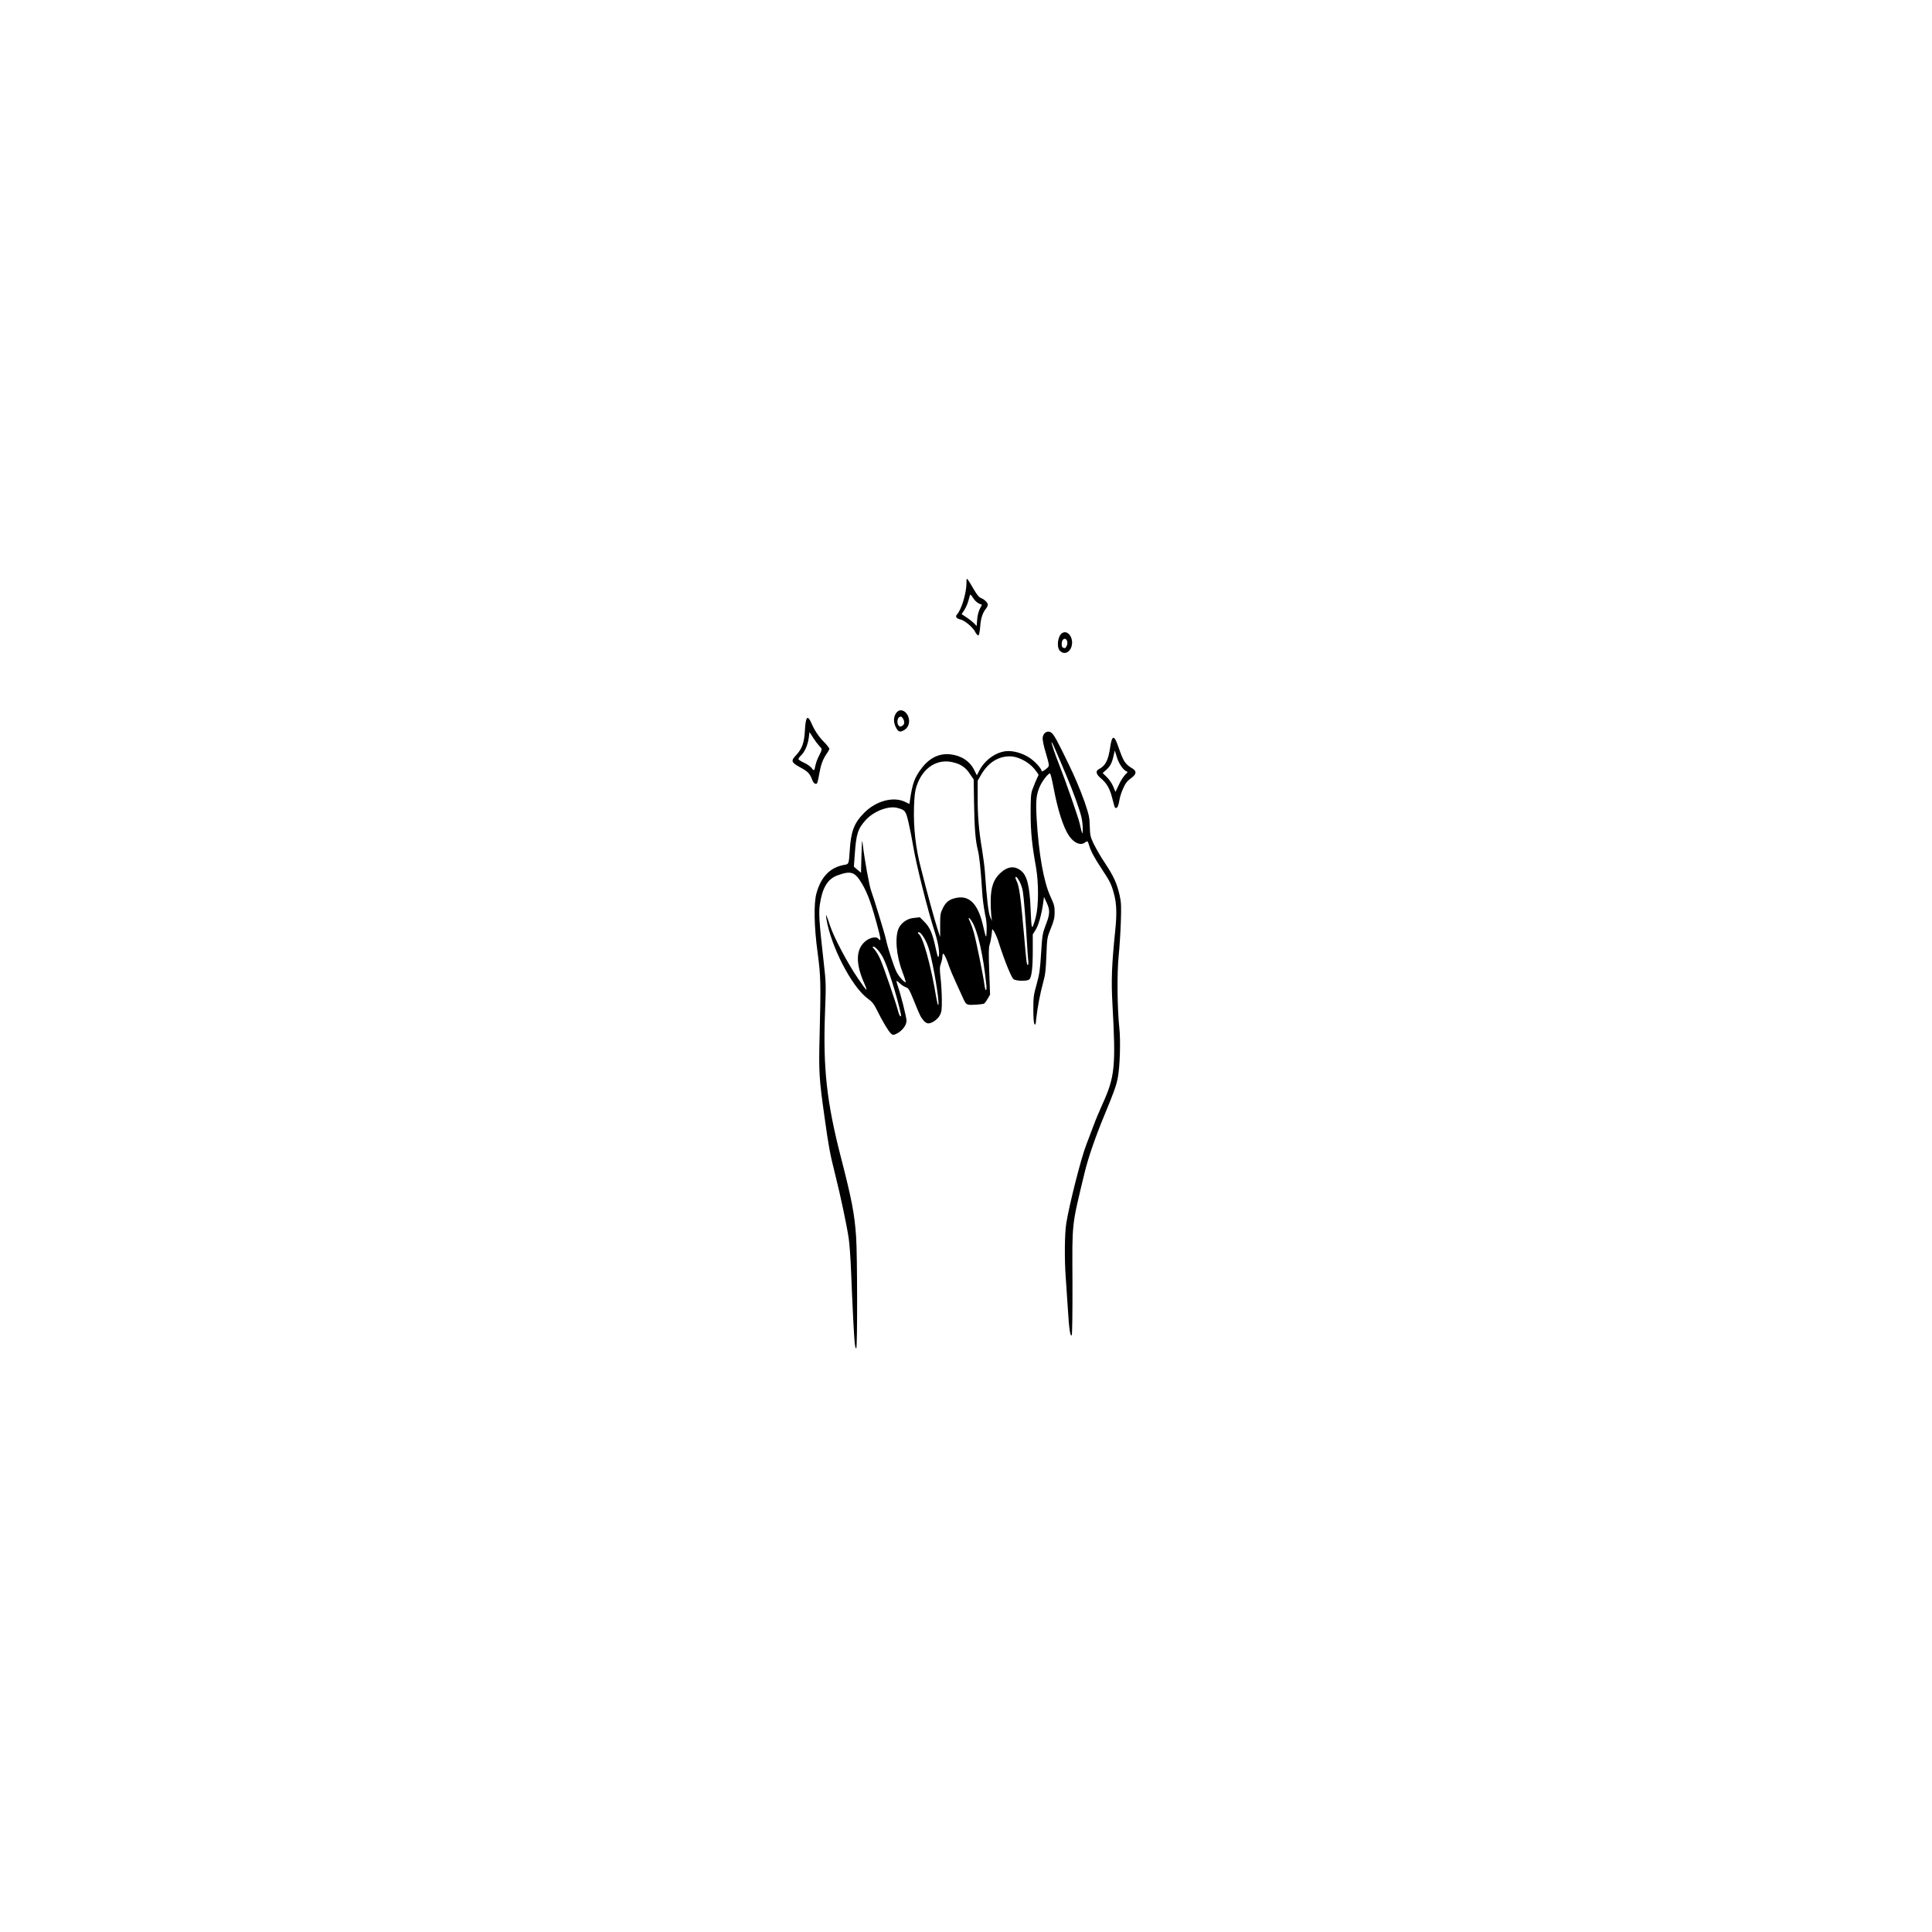
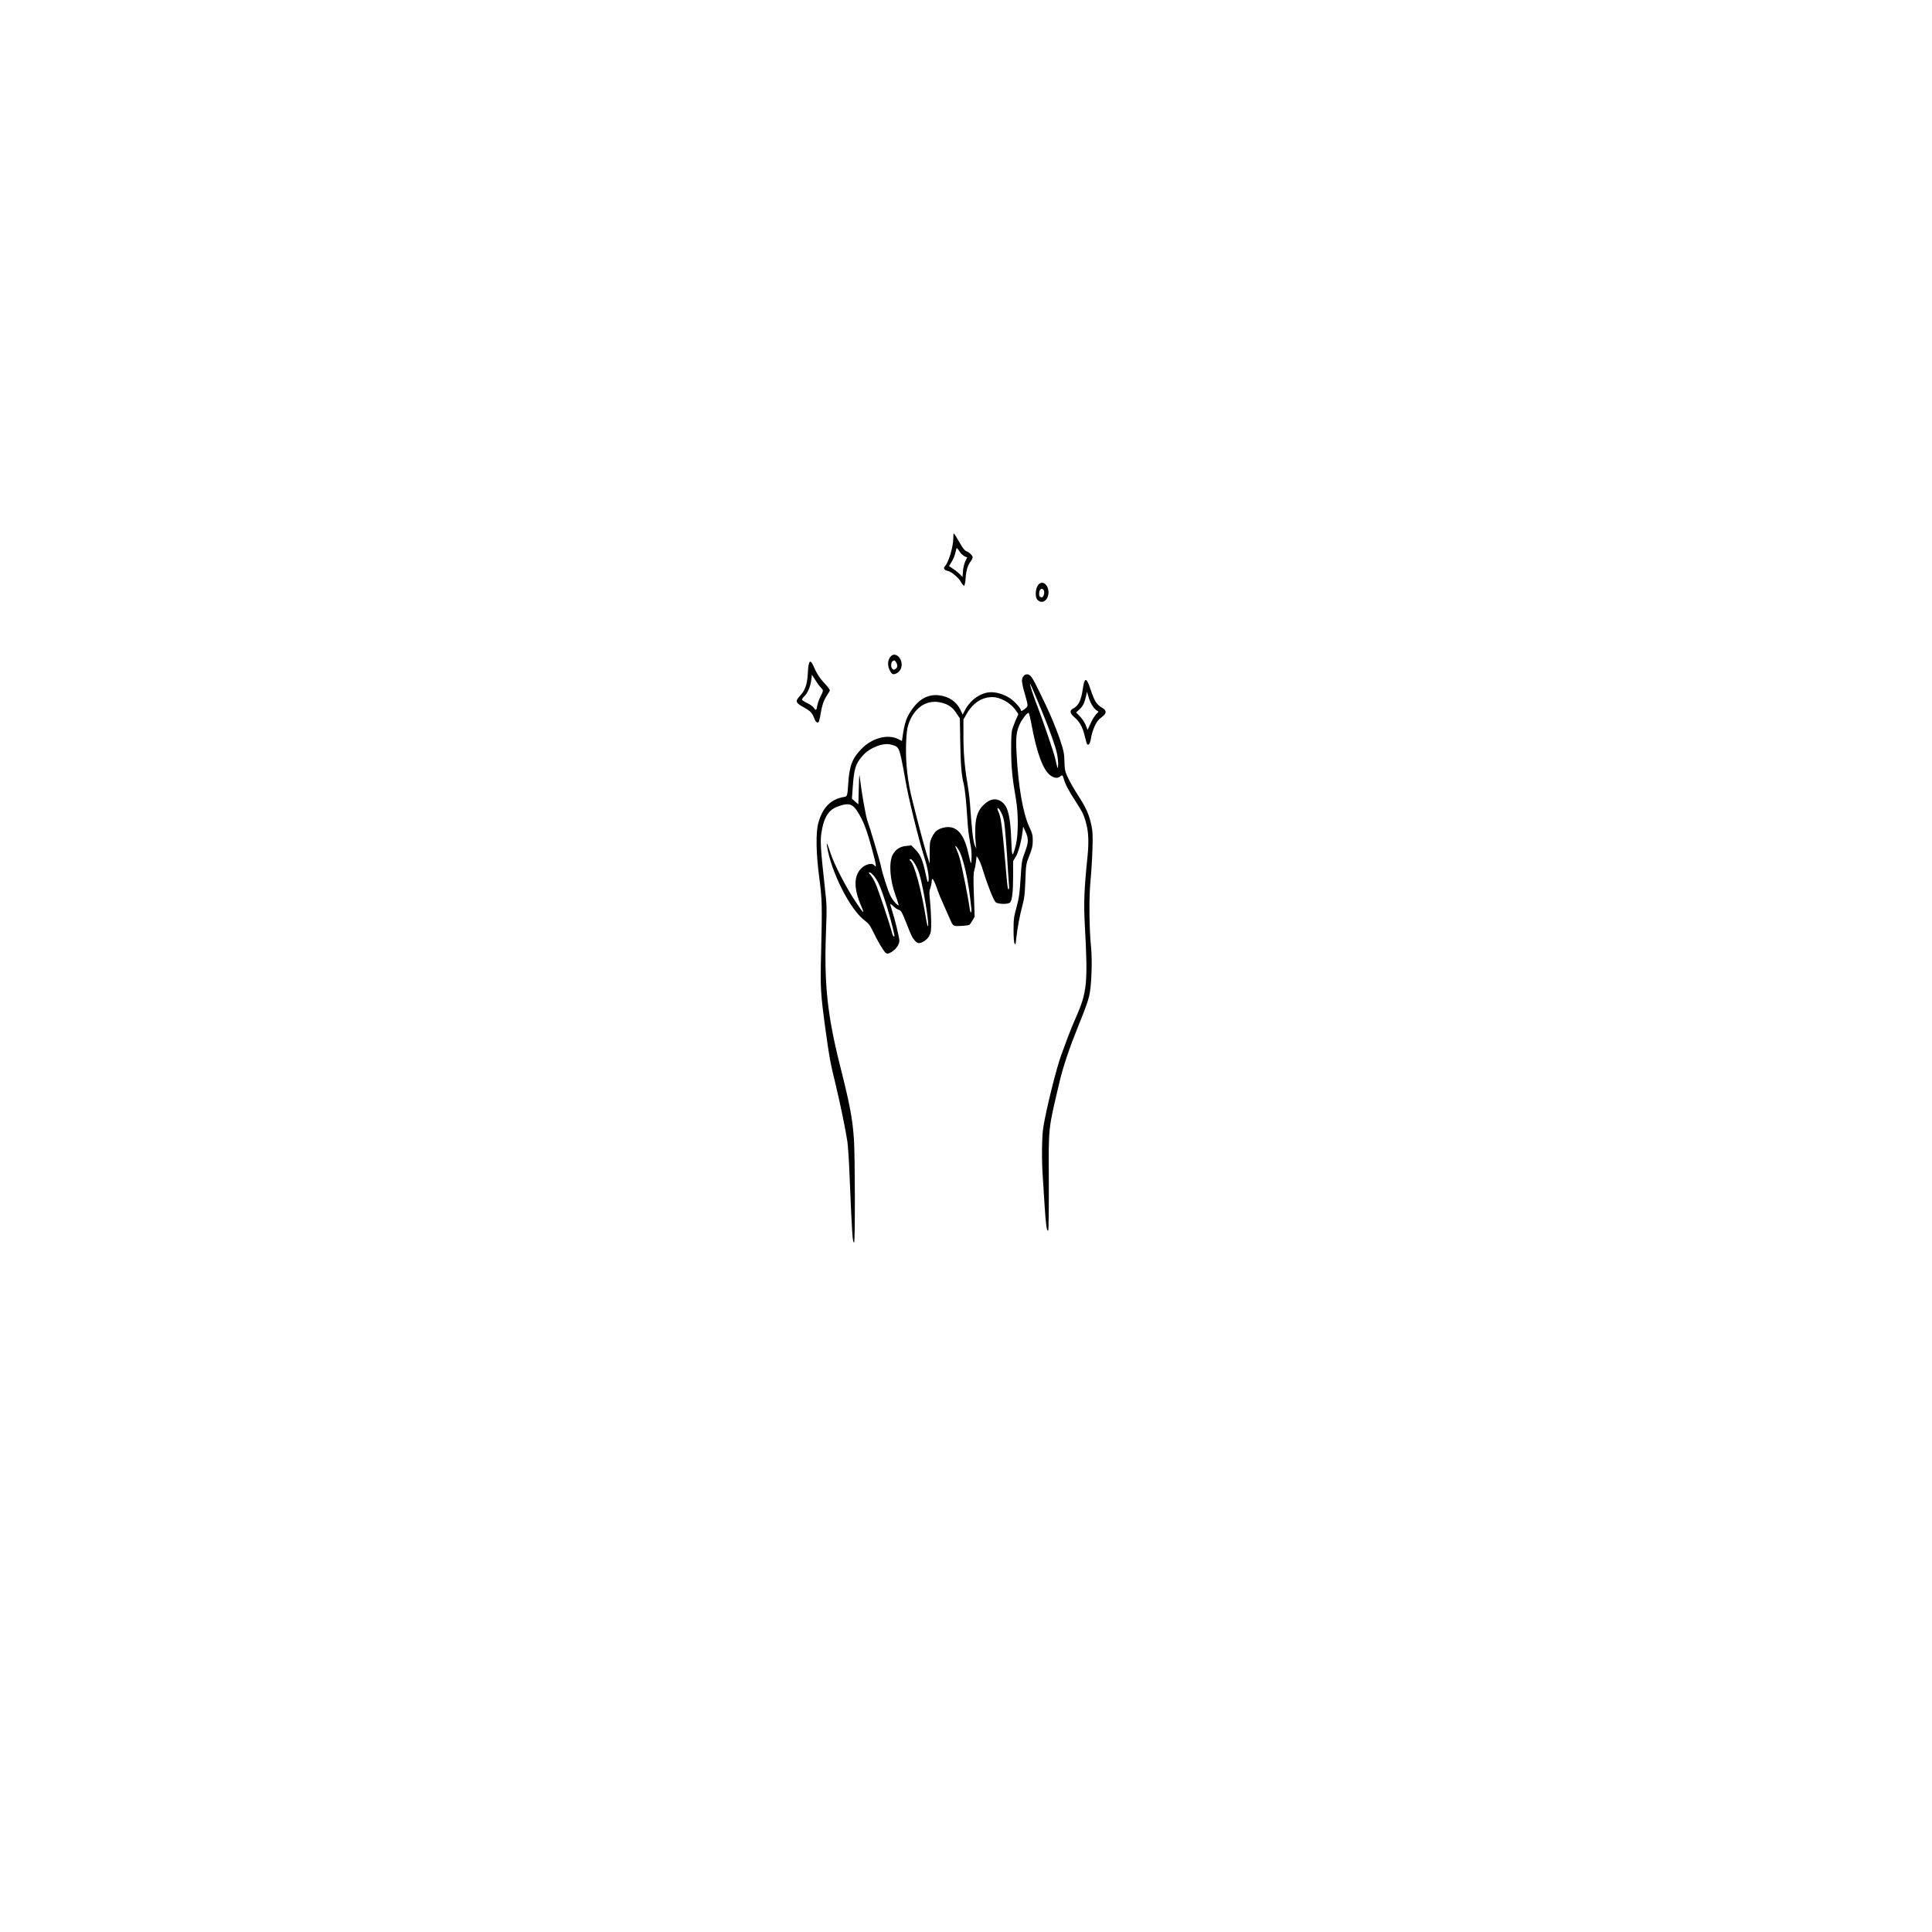
- <svg xmlns="http://www.w3.org/2000/svg" width="250" zoomAndPan="magnify" viewBox="0 0 187.5 187.5" height="250" preserveAspectRatio="xMidYMid meet" version="1.0">
+ <svg xmlns="http://www.w3.org/2000/svg" width="125" zoomAndPan="magnify" viewBox="0 0 94.08 101.04" height="125" preserveAspectRatio="xMidYMid meet" version="1.0">
  <defs>
-     <clipPath id="2a30fae76a">
-       <path d="M 76.719 56.102 L 110.379 56.102 L 110.379 130.902 L 76.719 130.902 Z M 76.719 56.102 " clip-rule="nonzero" />
+     <clipPath id="6128032575">
+       <path d="M 38.09 27.867 L 54.43 27.867 L 54.43 65 L 38.09 65 Z M 38.09 27.867 " clip-rule="nonzero" />
    </clipPath>
  </defs>
-   <g clip-path="url(#2a30fae76a)">
-     <path fill="#000000" d="M 82.949 130.344 C 82.879 129.633 82.723 126.637 82.605 123.555 C 82.555 122.238 82.449 120.734 82.371 120.215 C 82.188 118.941 81.566 116.02 81.055 113.984 C 80.543 111.953 80.43 111.344 80.02 108.414 C 79.488 104.625 79.453 104.059 79.543 100.484 C 79.672 95.418 79.652 94.719 79.348 92.438 C 79.004 89.938 78.965 87.688 79.234 86.703 C 79.684 85.07 80.578 84.164 81.965 83.93 C 82.375 83.863 82.379 83.859 82.465 82.562 C 82.586 80.668 82.883 79.891 83.848 78.906 C 85.004 77.719 86.711 77.262 87.863 77.832 L 88.262 78.027 L 88.301 77.734 C 88.551 76.012 88.75 75.465 89.465 74.527 C 90.227 73.535 91.176 73.086 92.254 73.211 C 93.301 73.332 94.129 73.879 94.547 74.73 L 94.805 75.246 L 95.016 74.832 C 95.547 73.785 96.605 73.008 97.637 72.902 C 98.316 72.832 99.223 73.086 99.91 73.539 C 100.453 73.895 101.09 74.602 101.09 74.844 C 101.09 74.906 101.262 74.824 101.465 74.672 C 101.891 74.324 101.895 74.461 101.453 72.922 C 101.328 72.52 101.238 72.109 101.184 71.695 C 101.184 71.137 101.664 70.816 102.047 71.117 C 102.301 71.316 102.617 71.902 103.707 74.152 C 104.285 75.332 104.797 76.535 105.242 77.773 C 105.688 79.082 105.742 79.324 105.762 80.184 C 105.785 81.047 105.828 81.219 106.117 81.844 C 106.453 82.504 106.824 83.145 107.238 83.762 C 108.102 85.066 108.414 85.773 108.672 86.945 C 108.812 87.578 108.828 87.98 108.777 89.48 C 108.746 90.465 108.648 91.949 108.566 92.773 C 108.395 94.434 108.43 97.934 108.633 99.785 C 108.762 100.969 108.691 103.465 108.492 104.539 C 108.355 105.305 108.102 106.012 107.234 108.102 C 106.297 110.355 105.605 112.367 105.242 113.883 C 103.992 119.086 104.055 118.508 104.082 124.414 C 104.09 127.27 104.062 129.504 104.012 129.574 C 103.871 129.793 103.746 128.934 103.633 127 C 103.57 126.02 103.484 124.688 103.434 124.039 C 103.297 122.305 103.32 119.715 103.48 118.727 C 103.781 116.871 104.914 112.41 105.418 111.109 C 105.617 110.594 105.938 109.754 106.125 109.246 C 106.309 108.738 106.695 107.82 106.973 107.207 C 108.207 104.488 108.301 103.539 107.961 97.426 C 107.832 95.082 107.891 93.648 108.25 90.125 C 108.391 88.758 108.359 87.711 108.152 86.906 C 107.891 85.871 107.746 85.57 106.973 84.406 C 106.199 83.238 105.875 82.633 105.695 82.031 C 105.562 81.59 105.543 81.578 105.281 81.773 C 104.867 82.09 104.219 81.809 103.746 81.113 C 103.195 80.301 102.652 78.613 102.246 76.438 C 102.105 75.672 101.945 75.055 101.902 75.055 C 101.73 75.055 101.176 75.758 100.945 76.262 C 100.566 77.082 100.504 77.676 100.609 79.492 C 100.805 82.852 101.289 85.586 101.945 87.004 C 102.312 87.801 102.355 87.969 102.352 88.555 C 102.352 89.086 102.273 89.383 101.98 90.105 C 101.621 90.992 101.617 91.008 101.551 92.738 C 101.496 94.168 101.441 94.621 101.254 95.277 C 100.934 96.469 100.703 97.676 100.562 98.898 C 100.512 99.449 100.488 99.523 100.387 99.367 C 100.32 99.254 100.281 98.711 100.285 97.914 C 100.285 96.773 100.32 96.535 100.605 95.52 C 100.875 94.547 100.938 94.125 101.039 92.508 C 101.152 90.715 101.176 90.59 101.496 89.75 C 101.902 88.707 101.918 88.328 101.578 87.602 L 101.32 87.047 L 101.242 87.613 C 101.094 88.707 100.797 89.773 100.516 90.23 L 100.23 90.68 L 100.23 92.258 C 100.23 93.969 100.117 94.883 99.879 95.062 C 99.637 95.246 98.598 95.215 98.355 95.02 C 98.145 94.844 97.492 93.246 96.965 91.594 C 96.844 91.168 96.676 90.762 96.469 90.375 L 96.297 90.16 L 96.227 90.766 C 96.188 91.082 96.129 91.395 96.039 91.699 C 95.949 91.953 95.941 92.562 96.004 94.285 L 96.086 96.527 L 95.848 96.934 C 95.762 97.098 95.656 97.25 95.531 97.387 C 95.387 97.48 94.215 97.559 93.965 97.5 C 93.777 97.453 93.66 97.32 93.52 96.992 C 93.418 96.75 93.086 96.02 92.785 95.375 C 92.484 94.727 92.191 94.031 92.125 93.824 C 91.926 93.199 91.633 92.555 91.547 92.555 C 91.5 92.555 91.461 92.676 91.461 92.824 C 91.445 93.059 91.395 93.285 91.316 93.504 C 91.188 93.859 91.188 94.055 91.281 94.906 C 91.344 95.449 91.398 96.398 91.406 97.02 C 91.406 98.023 91.391 98.191 91.203 98.547 C 90.984 98.953 90.438 99.324 90.062 99.324 C 89.879 99.273 89.73 99.172 89.617 99.02 C 89.34 98.691 89.297 98.602 88.637 96.98 C 88.254 96.035 88.164 95.895 87.922 95.816 C 87.711 95.734 87.523 95.613 87.355 95.457 C 87.258 95.348 87.141 95.258 87.012 95.188 C 86.977 95.188 87.035 95.43 87.141 95.727 C 87.445 96.617 87.977 98.723 87.977 99.062 C 87.977 99.531 87.5 100.117 86.914 100.367 C 86.695 100.461 86.625 100.453 86.473 100.312 C 86.238 100.105 85.652 99.133 85.145 98.102 C 84.809 97.422 84.664 97.238 84.195 96.895 C 82.664 95.77 80.633 91.84 80.199 89.164 C 80.102 88.555 80.184 88.707 80.562 89.855 C 80.941 91 82.254 93.477 83.273 94.969 C 84.137 96.238 84.281 96.348 83.883 95.449 C 83 93.461 83.051 92.09 84.027 91.312 C 84.449 90.98 85.051 90.871 85.238 91.094 C 85.492 91.395 85.504 91.227 85.297 90.422 C 84.621 87.836 84.234 86.738 83.656 85.766 C 82.965 84.598 82.594 84.473 81.258 84.961 C 80.32 85.309 79.801 86.168 79.566 87.781 C 79.445 88.605 79.5 89.492 79.922 93.223 C 80.172 95.41 80.172 95.465 80.066 98.301 C 79.867 103.664 80.23 106.977 81.621 112.359 C 82.66 116.391 82.93 117.793 83.086 120.02 C 83.207 121.711 83.219 130.738 83.102 130.855 C 83.051 130.906 82.992 130.711 82.957 130.383 Z M 87.422 98.379 C 87.031 96.602 86.164 93.848 85.719 92.977 C 85.441 92.422 84.961 91.867 84.762 91.867 C 84.648 91.867 84.676 91.934 84.859 92.125 C 85.09 92.422 85.281 92.742 85.43 93.09 C 85.734 93.758 86.977 97.379 87.191 98.238 C 87.305 98.672 87.516 98.805 87.422 98.379 Z M 91.074 97.152 C 90.98 95.871 90.414 92.852 90.09 91.914 C 89.801 91.066 89.277 90.32 89.102 90.496 C 89.066 90.531 89.086 90.594 89.148 90.629 C 89.57 90.891 90.348 93.691 90.875 96.871 C 91 97.613 91.117 97.781 91.074 97.152 Z M 95.719 95.559 C 95.43 92.684 94.867 90.246 94.301 89.391 C 94.023 88.969 93.898 88.988 94.129 89.418 C 94.277 89.762 94.402 90.117 94.504 90.48 C 94.73 91.27 95.434 94.711 95.543 95.605 C 95.629 96.281 95.793 96.238 95.723 95.559 Z M 87.566 94.281 C 86.965 92.691 86.828 90.871 87.242 90.035 C 87.391 89.762 87.598 89.539 87.863 89.371 C 88.125 89.199 88.414 89.105 88.727 89.082 L 89.27 89.02 L 89.727 89.48 C 90.258 90.016 90.496 90.578 90.816 92.055 C 90.98 92.809 91.043 92.992 91.098 92.824 C 91.215 92.465 91.059 91.508 90.707 90.41 C 90.016 88.281 88.898 83.809 88.613 82.062 C 88.508 81.418 88.312 80.414 88.176 79.84 C 87.906 78.68 87.852 78.613 87.082 78.406 C 86.219 78.18 84.797 78.727 84.02 79.582 C 83.246 80.441 83.098 80.93 82.957 82.887 L 82.867 84.109 L 83.559 84.703 L 83.605 82.996 C 83.648 81.488 83.664 81.367 83.73 81.945 C 83.906 83.457 84.367 85.988 84.543 86.449 C 84.766 87.023 85.875 90.66 85.973 91.133 C 86.145 91.965 86.73 93.762 87.008 94.324 C 87.242 94.785 87.809 95.414 87.91 95.32 C 87.82 94.965 87.703 94.621 87.562 94.285 Z M 99.789 93.207 C 99.762 92.961 99.715 92.316 99.684 91.773 C 99.559 89.531 99.355 86.992 99.27 86.535 C 99.195 86.066 99.027 85.633 98.762 85.238 C 98.547 84.961 98.469 85.125 98.648 85.469 C 98.918 85.988 99.055 87.004 99.402 90.973 C 99.621 93.469 99.645 93.652 99.75 93.652 C 99.801 93.652 99.816 93.461 99.793 93.207 Z M 95.598 88.703 C 95.453 87.949 95.355 87.191 95.312 86.426 C 95.176 84.297 95.043 83.051 94.891 82.461 C 94.668 81.582 94.57 80.355 94.531 77.953 L 94.496 75.641 L 94.133 75.121 C 93.781 74.543 93.273 74.176 92.617 74.016 C 91.004 73.551 89.535 74.477 88.938 76.336 C 88.797 76.773 88.738 77.277 88.703 78.32 C 88.641 80.355 88.871 82.359 89.395 84.332 C 90.027 86.828 90.633 89.035 90.949 90.039 L 91.242 90.949 L 91.242 89.809 C 91.242 88.746 91.262 88.629 91.504 88.133 C 91.805 87.523 92.152 87.262 92.855 87.129 C 94.078 86.898 94.895 87.727 95.367 89.684 C 95.711 91.156 95.727 91.164 95.754 90.293 C 95.777 89.758 95.723 89.23 95.594 88.707 Z M 100.531 88.969 C 100.805 87.887 100.805 85.637 100.543 84.164 C 100.156 82.012 100.023 80.75 100.023 78.945 C 100.023 77.484 100.043 77.066 100.176 76.676 C 100.355 76.18 100.559 75.691 100.789 75.219 C 100.809 75.188 100.629 74.922 100.395 74.633 C 99.816 73.93 98.781 73.395 97.996 73.402 C 96.836 73.402 95.859 74.047 95.18 75.254 L 94.883 75.77 L 94.883 77.352 C 94.867 79.039 95.004 80.711 95.297 82.371 C 95.418 83.117 95.547 84.113 95.582 84.578 C 95.773 87.32 95.926 88.617 96.098 88.988 L 96.273 89.375 L 96.207 88.902 C 96.164 88.418 96.145 87.934 96.148 87.445 C 96.148 86.137 96.422 85.348 97.055 84.754 C 97.777 84.074 98.457 83.992 99.098 84.508 C 99.676 84.973 99.934 86.016 100.02 88.246 C 100.047 88.969 100.09 89.668 100.117 89.797 C 100.16 90 100.18 90.008 100.254 89.871 C 100.371 89.574 100.461 89.273 100.531 88.965 Z M 104.973 79.398 C 104.824 78.672 104.16 76.84 103.434 75.129 C 103.203 74.586 102.816 73.668 102.566 73.086 C 102.32 72.5 102.102 72.027 102.066 72.027 C 101.992 72.027 102.395 73.234 102.828 74.305 C 103.355 75.625 104.625 79.258 104.766 79.855 C 105.047 81.062 105.047 81.062 105.082 80.543 C 105.086 80.156 105.047 79.77 104.969 79.391 Z M 108.172 78.305 C 108.145 78.242 108.043 77.852 107.938 77.441 C 107.703 76.523 107.402 76 106.852 75.547 C 106.371 75.152 106.297 74.828 106.641 74.648 C 107.289 74.316 107.555 73.801 107.746 72.496 C 107.91 71.383 108.117 71.316 108.457 72.262 C 108.859 73.395 108.941 73.594 109.148 73.926 C 109.309 74.156 109.516 74.348 109.758 74.492 C 110.348 74.812 110.348 75.102 109.75 75.539 C 109.383 75.805 109.23 76.012 109 76.52 C 108.84 76.875 108.719 77.242 108.641 77.625 C 108.566 78.141 108.449 78.418 108.312 78.418 C 108.242 78.406 108.195 78.367 108.172 78.301 Z M 109.227 75.145 C 109.438 74.973 109.461 74.914 109.352 74.871 C 109.016 74.746 108.586 74.129 108.395 73.492 L 108.191 72.832 L 108.066 73.375 C 107.906 74.074 107.738 74.383 107.336 74.734 L 107.012 75.02 L 107.422 75.422 C 107.684 75.691 107.891 75.996 108.043 76.34 L 108.254 76.855 L 108.609 76.113 C 108.766 75.762 108.973 75.441 109.227 75.152 Z M 78.84 75.719 C 78.574 75.043 78.43 74.895 77.676 74.48 C 76.781 73.992 76.73 73.848 77.262 73.289 C 77.836 72.676 78.051 72.09 78.113 70.93 C 78.188 69.516 78.371 69.316 78.766 70.219 C 79.059 70.906 79.473 71.516 80 72.043 C 80.191 72.23 80.359 72.438 80.496 72.664 C 80.438 72.828 80.352 72.98 80.246 73.121 C 79.852 73.699 79.668 74.188 79.512 75.074 C 79.465 75.383 79.402 75.688 79.316 75.984 C 79.195 76.176 78.969 76.051 78.84 75.719 Z M 79.125 74.34 C 79.199 74.004 79.312 73.68 79.473 73.375 C 79.801 72.73 79.805 72.676 79.566 72.461 C 79.344 72.211 79.145 71.949 78.965 71.668 L 78.562 71.047 L 78.492 71.582 C 78.41 72.27 78.105 72.961 77.754 73.305 C 77.633 73.402 77.543 73.523 77.484 73.668 C 77.484 73.723 77.738 73.891 78.051 74.035 C 78.32 74.152 78.559 74.316 78.766 74.527 C 78.977 74.852 79.051 74.812 79.121 74.336 Z M 87.008 70.699 C 86.637 70.094 86.691 69.402 87.133 69.035 C 87.383 68.828 87.781 68.949 88.016 69.297 C 88.383 69.84 88.266 70.543 87.758 70.848 C 87.375 71.074 87.215 71.047 87.008 70.707 Z M 87.578 70.43 C 87.797 70.312 87.812 69.988 87.609 69.703 C 87.492 69.531 87.438 69.512 87.281 69.59 C 87.07 69.703 87.027 70.23 87.211 70.414 C 87.348 70.551 87.348 70.551 87.578 70.43 Z M 102.863 63.164 C 102.516 62.797 102.652 61.727 103.078 61.441 C 103.586 61.109 104.172 61.824 104.023 62.605 C 103.895 63.309 103.281 63.602 102.863 63.156 Z M 103.504 62.73 C 103.723 62.316 103.48 61.816 103.176 62.066 C 103.004 62.207 102.988 62.785 103.152 62.848 C 103.355 62.934 103.402 62.918 103.496 62.73 Z M 94.629 61.293 C 94.379 60.844 93.602 60.199 93.207 60.117 C 92.809 60.031 92.688 59.84 92.879 59.633 C 93.312 59.156 93.789 57.574 93.797 56.582 C 93.797 56.125 93.809 56.105 93.945 56.281 C 94.023 56.387 94.277 56.801 94.512 57.203 C 94.801 57.707 95.016 57.969 95.191 58.031 C 95.527 58.16 95.867 58.488 95.867 58.684 C 95.84 58.836 95.777 58.969 95.676 59.086 C 95.344 59.508 95.184 60.02 95.125 60.836 C 95.09 61.301 95.023 61.645 94.949 61.664 C 94.879 61.684 94.742 61.52 94.621 61.297 Z M 95.094 59.086 L 95.297 58.691 L 95.004 58.574 C 94.77 58.441 94.582 58.262 94.441 58.031 C 94.277 57.773 94.16 57.66 94.137 57.742 C 94.109 57.824 94.043 58.074 93.977 58.324 C 93.887 58.625 93.762 58.914 93.598 59.184 L 93.328 59.602 L 93.824 59.93 C 94.082 60.102 94.324 60.293 94.551 60.508 L 94.785 60.754 L 94.836 60.109 C 94.863 59.75 94.949 59.406 95.094 59.074 Z M 95.094 59.086 " fill-opacity="1" fill-rule="nonzero" />
+   <g clip-path="url(#6128032575)">
+     <path fill="#000000" d="M 41.113 64.727 C 41.078 64.375 41.004 62.887 40.945 61.355 C 40.922 60.703 40.871 59.957 40.836 59.699 C 40.742 59.066 40.441 57.617 40.195 56.605 C 39.945 55.594 39.891 55.293 39.691 53.84 C 39.434 51.957 39.418 51.676 39.461 49.902 C 39.523 47.387 39.516 47.039 39.367 45.906 C 39.199 44.664 39.18 43.547 39.312 43.059 C 39.527 42.25 39.961 41.797 40.637 41.684 C 40.836 41.652 40.836 41.648 40.879 41.004 C 40.938 40.062 41.082 39.68 41.551 39.188 C 42.109 38.598 42.941 38.371 43.5 38.656 L 43.691 38.754 L 43.711 38.605 C 43.832 37.75 43.93 37.48 44.277 37.016 C 44.645 36.523 45.105 36.301 45.629 36.363 C 46.141 36.422 46.543 36.695 46.742 37.113 L 46.867 37.371 L 46.973 37.168 C 47.23 36.648 47.742 36.262 48.242 36.207 C 48.574 36.172 49.012 36.297 49.348 36.523 C 49.609 36.703 49.918 37.051 49.918 37.172 C 49.918 37.203 50.004 37.164 50.102 37.086 C 50.309 36.914 50.309 36.984 50.098 36.219 C 50.035 36.02 49.992 35.816 49.965 35.609 C 49.965 35.332 50.199 35.172 50.387 35.324 C 50.508 35.422 50.66 35.711 51.191 36.828 C 51.473 37.414 51.719 38.012 51.938 38.625 C 52.152 39.277 52.18 39.395 52.188 39.824 C 52.199 40.254 52.219 40.336 52.359 40.648 C 52.523 40.977 52.703 41.293 52.902 41.598 C 53.324 42.246 53.477 42.598 53.602 43.18 C 53.668 43.496 53.676 43.695 53.652 44.441 C 53.637 44.926 53.59 45.664 53.551 46.074 C 53.465 46.898 53.484 48.637 53.582 49.555 C 53.645 50.145 53.609 51.383 53.516 51.914 C 53.445 52.297 53.324 52.648 52.902 53.684 C 52.449 54.805 52.113 55.801 51.938 56.555 C 51.328 59.137 51.359 58.852 51.371 61.785 C 51.375 63.199 51.363 64.309 51.34 64.344 C 51.27 64.453 51.211 64.027 51.152 63.066 C 51.125 62.578 51.082 61.918 51.059 61.598 C 50.992 60.734 51.004 59.449 51.082 58.961 C 51.227 58.039 51.777 55.824 52.02 55.18 C 52.117 54.922 52.273 54.504 52.363 54.25 C 52.453 54 52.641 53.543 52.777 53.238 C 53.375 51.891 53.422 51.418 53.254 48.383 C 53.191 47.219 53.219 46.508 53.398 44.758 C 53.465 44.078 53.449 43.562 53.348 43.16 C 53.223 42.648 53.152 42.496 52.777 41.918 C 52.402 41.34 52.242 41.039 52.156 40.742 C 52.09 40.52 52.082 40.516 51.953 40.613 C 51.754 40.77 51.441 40.629 51.211 40.285 C 50.941 39.883 50.68 39.043 50.48 37.961 C 50.414 37.586 50.336 37.277 50.312 37.277 C 50.23 37.277 49.961 37.625 49.848 37.879 C 49.664 38.285 49.637 38.578 49.688 39.48 C 49.781 41.148 50.016 42.504 50.336 43.211 C 50.516 43.605 50.535 43.688 50.531 43.98 C 50.531 44.242 50.496 44.391 50.352 44.75 C 50.18 45.191 50.176 45.199 50.145 46.059 C 50.117 46.766 50.09 46.992 50 47.316 C 49.844 47.906 49.73 48.508 49.664 49.113 C 49.641 49.387 49.629 49.426 49.578 49.348 C 49.547 49.293 49.527 49.02 49.527 48.625 C 49.527 48.059 49.547 47.941 49.684 47.438 C 49.816 46.957 49.844 46.746 49.895 45.941 C 49.949 45.051 49.961 44.988 50.117 44.574 C 50.316 44.055 50.32 43.867 50.156 43.504 L 50.031 43.23 L 49.996 43.512 C 49.922 44.055 49.777 44.586 49.641 44.809 L 49.504 45.035 L 49.504 45.816 C 49.504 46.668 49.449 47.121 49.332 47.211 C 49.215 47.301 48.711 47.285 48.594 47.188 C 48.488 47.102 48.172 46.309 47.918 45.488 C 47.859 45.277 47.777 45.074 47.676 44.883 L 47.594 44.777 L 47.559 45.078 C 47.543 45.234 47.512 45.391 47.469 45.543 C 47.426 45.668 47.422 45.969 47.453 46.824 L 47.492 47.938 L 47.375 48.141 C 47.332 48.223 47.281 48.297 47.223 48.363 C 47.152 48.41 46.582 48.449 46.461 48.422 C 46.371 48.398 46.312 48.332 46.246 48.168 C 46.195 48.047 46.035 47.688 45.891 47.367 C 45.742 47.043 45.602 46.699 45.566 46.594 C 45.473 46.285 45.328 45.965 45.285 45.965 C 45.266 45.965 45.246 46.027 45.246 46.098 C 45.238 46.215 45.215 46.328 45.176 46.438 C 45.113 46.613 45.113 46.711 45.16 47.133 C 45.188 47.402 45.215 47.875 45.219 48.184 C 45.219 48.68 45.211 48.766 45.121 48.941 C 45.016 49.141 44.75 49.324 44.566 49.324 C 44.477 49.301 44.406 49.25 44.352 49.176 C 44.215 49.012 44.195 48.969 43.875 48.164 C 43.688 47.691 43.645 47.625 43.527 47.586 C 43.426 47.543 43.332 47.484 43.254 47.406 C 43.203 47.352 43.148 47.309 43.086 47.273 C 43.07 47.273 43.098 47.395 43.148 47.539 C 43.297 47.98 43.555 49.027 43.555 49.195 C 43.555 49.43 43.324 49.719 43.039 49.844 C 42.934 49.891 42.898 49.887 42.824 49.816 C 42.711 49.715 42.426 49.23 42.18 48.719 C 42.016 48.383 41.945 48.293 41.719 48.121 C 40.977 47.559 39.988 45.609 39.777 44.281 C 39.73 43.98 39.77 44.055 39.957 44.625 C 40.141 45.195 40.773 46.422 41.27 47.164 C 41.691 47.793 41.758 47.848 41.566 47.402 C 41.137 46.414 41.164 45.734 41.637 45.348 C 41.84 45.184 42.133 45.129 42.227 45.238 C 42.348 45.391 42.355 45.305 42.254 44.906 C 41.926 43.621 41.738 43.078 41.457 42.594 C 41.121 42.016 40.941 41.953 40.293 42.195 C 39.836 42.367 39.586 42.793 39.473 43.594 C 39.414 44.004 39.441 44.445 39.645 46.297 C 39.766 47.383 39.766 47.41 39.715 48.816 C 39.617 51.48 39.793 53.125 40.469 55.797 C 40.973 57.797 41.105 58.496 41.18 59.602 C 41.238 60.441 41.246 64.922 41.188 64.98 C 41.164 65.004 41.137 64.91 41.117 64.746 Z M 43.285 48.855 C 43.094 47.973 42.676 46.609 42.457 46.176 C 42.324 45.898 42.09 45.625 41.992 45.625 C 41.938 45.625 41.949 45.656 42.039 45.75 C 42.152 45.898 42.246 46.059 42.316 46.23 C 42.465 46.562 43.066 48.359 43.172 48.785 C 43.227 49.004 43.332 49.066 43.285 48.855 Z M 45.059 48.246 C 45.012 47.609 44.738 46.113 44.582 45.648 C 44.441 45.227 44.188 44.855 44.102 44.941 C 44.082 44.961 44.094 44.992 44.121 45.008 C 44.328 45.141 44.707 46.527 44.961 48.109 C 45.023 48.477 45.078 48.559 45.059 48.246 Z M 47.312 47.457 C 47.172 46.027 46.898 44.816 46.625 44.395 C 46.488 44.188 46.43 44.195 46.539 44.406 C 46.613 44.578 46.676 44.754 46.723 44.938 C 46.832 45.328 47.172 47.035 47.227 47.48 C 47.27 47.816 47.348 47.793 47.316 47.457 Z M 43.355 46.824 C 43.062 46.035 42.996 45.129 43.199 44.715 C 43.352 44.422 43.594 44.266 43.918 44.242 L 44.18 44.211 L 44.402 44.438 C 44.66 44.703 44.777 44.984 44.934 45.719 C 45.012 46.09 45.043 46.18 45.07 46.098 C 45.125 45.922 45.051 45.445 44.879 44.898 C 44.543 43.844 44.004 41.621 43.863 40.758 C 43.812 40.434 43.715 39.938 43.652 39.652 C 43.52 39.078 43.496 39.043 43.121 38.941 C 42.703 38.828 42.008 39.098 41.633 39.523 C 41.258 39.953 41.188 40.195 41.117 41.164 L 41.074 41.773 L 41.41 42.066 L 41.434 41.219 C 41.453 40.473 41.461 40.41 41.492 40.699 C 41.578 41.449 41.801 42.703 41.887 42.934 C 41.996 43.219 42.535 45.023 42.582 45.258 C 42.664 45.672 42.949 46.566 43.086 46.844 C 43.195 47.074 43.473 47.387 43.52 47.34 C 43.477 47.164 43.422 46.992 43.352 46.824 Z M 49.289 46.289 C 49.277 46.168 49.254 45.848 49.238 45.578 C 49.176 44.465 49.078 43.203 49.035 42.977 C 49 42.742 48.918 42.527 48.789 42.332 C 48.688 42.195 48.648 42.277 48.734 42.449 C 48.863 42.703 48.934 43.211 49.102 45.18 C 49.207 46.418 49.219 46.512 49.27 46.512 C 49.293 46.512 49.301 46.418 49.289 46.289 Z M 47.254 44.055 C 47.184 43.68 47.137 43.301 47.117 42.922 C 47.051 41.867 46.984 41.246 46.91 40.953 C 46.801 40.52 46.754 39.91 46.738 38.715 L 46.719 37.566 L 46.543 37.309 C 46.371 37.023 46.125 36.84 45.805 36.762 C 45.023 36.531 44.312 36.988 44.02 37.914 C 43.953 38.129 43.926 38.383 43.906 38.898 C 43.875 39.91 43.988 40.902 44.242 41.883 C 44.551 43.121 44.844 44.219 44.996 44.719 L 45.141 45.168 L 45.141 44.602 C 45.141 44.074 45.148 44.016 45.266 43.77 C 45.41 43.469 45.582 43.34 45.922 43.273 C 46.516 43.156 46.914 43.57 47.141 44.539 C 47.309 45.273 47.316 45.273 47.332 44.844 C 47.34 44.574 47.312 44.312 47.25 44.055 Z M 49.648 44.184 C 49.781 43.648 49.781 42.531 49.652 41.797 C 49.465 40.73 49.402 40.105 49.402 39.207 C 49.402 38.484 49.414 38.277 49.477 38.082 C 49.562 37.836 49.664 37.594 49.773 37.359 C 49.781 37.344 49.695 37.211 49.582 37.066 C 49.301 36.719 48.797 36.453 48.418 36.457 C 47.855 36.457 47.383 36.777 47.051 37.375 L 46.906 37.633 L 46.906 38.418 C 46.898 39.254 46.965 40.086 47.105 40.91 C 47.168 41.281 47.23 41.773 47.246 42.004 C 47.34 43.367 47.414 44.012 47.496 44.195 L 47.582 44.387 L 47.551 44.152 C 47.527 43.91 47.52 43.672 47.523 43.43 C 47.523 42.781 47.652 42.387 47.961 42.094 C 48.312 41.754 48.645 41.715 48.953 41.969 C 49.234 42.203 49.359 42.719 49.402 43.828 C 49.414 44.184 49.434 44.531 49.449 44.598 C 49.469 44.695 49.477 44.703 49.516 44.633 C 49.57 44.488 49.617 44.336 49.648 44.184 Z M 51.805 39.434 C 51.734 39.074 51.41 38.164 51.059 37.312 C 50.945 37.043 50.758 36.59 50.637 36.297 C 50.516 36.008 50.41 35.773 50.395 35.773 C 50.359 35.773 50.555 36.371 50.762 36.906 C 51.02 37.559 51.637 39.363 51.703 39.66 C 51.84 40.258 51.84 40.258 51.859 40.004 C 51.859 39.809 51.84 39.617 51.801 39.43 Z M 53.355 38.891 C 53.344 38.859 53.297 38.668 53.242 38.461 C 53.129 38.008 52.984 37.746 52.719 37.52 C 52.484 37.324 52.445 37.164 52.613 37.074 C 52.93 36.91 53.059 36.652 53.152 36.008 C 53.23 35.453 53.332 35.422 53.496 35.891 C 53.691 36.453 53.73 36.551 53.832 36.715 C 53.91 36.832 54.008 36.926 54.129 36.996 C 54.414 37.156 54.414 37.301 54.125 37.516 C 53.945 37.648 53.871 37.754 53.758 38.004 C 53.68 38.18 53.625 38.363 53.586 38.555 C 53.551 38.809 53.492 38.945 53.426 38.945 C 53.391 38.941 53.367 38.922 53.359 38.887 Z M 53.871 37.324 C 53.973 37.238 53.984 37.207 53.93 37.188 C 53.766 37.121 53.559 36.816 53.465 36.5 L 53.367 36.172 L 53.309 36.441 C 53.227 36.789 53.148 36.945 52.953 37.117 L 52.797 37.262 L 52.992 37.461 C 53.121 37.594 53.223 37.746 53.297 37.914 L 53.398 38.172 L 53.57 37.805 C 53.645 37.629 53.746 37.469 53.871 37.324 Z M 39.121 37.605 C 38.992 37.273 38.922 37.199 38.555 36.992 C 38.121 36.75 38.098 36.676 38.352 36.398 C 38.633 36.098 38.734 35.805 38.766 35.227 C 38.801 34.527 38.891 34.43 39.082 34.875 C 39.227 35.215 39.426 35.52 39.684 35.781 C 39.777 35.875 39.855 35.977 39.922 36.09 C 39.895 36.172 39.852 36.246 39.801 36.316 C 39.609 36.605 39.52 36.848 39.445 37.285 C 39.422 37.438 39.391 37.59 39.348 37.738 C 39.293 37.836 39.18 37.773 39.121 37.605 Z M 39.258 36.922 C 39.293 36.754 39.348 36.594 39.426 36.441 C 39.586 36.125 39.586 36.098 39.473 35.988 C 39.363 35.867 39.266 35.734 39.18 35.594 L 38.984 35.285 L 38.949 35.551 C 38.91 35.895 38.762 36.238 38.59 36.41 C 38.531 36.457 38.488 36.516 38.461 36.59 C 38.461 36.617 38.586 36.699 38.734 36.77 C 38.867 36.828 38.984 36.91 39.082 37.016 C 39.188 37.176 39.223 37.156 39.258 36.922 Z M 43.082 35.113 C 42.906 34.812 42.93 34.469 43.145 34.289 C 43.266 34.188 43.461 34.246 43.574 34.418 C 43.75 34.688 43.695 35.039 43.449 35.188 C 43.262 35.301 43.184 35.285 43.082 35.117 Z M 43.359 34.98 C 43.465 34.922 43.473 34.762 43.375 34.621 C 43.32 34.535 43.293 34.523 43.219 34.566 C 43.113 34.621 43.094 34.883 43.184 34.973 C 43.25 35.043 43.25 35.043 43.359 34.98 Z M 50.781 31.375 C 50.613 31.191 50.68 30.66 50.887 30.52 C 51.133 30.352 51.414 30.707 51.344 31.098 C 51.281 31.445 50.984 31.59 50.781 31.371 Z M 51.09 31.16 C 51.199 30.953 51.078 30.703 50.934 30.828 C 50.848 30.898 50.84 31.184 50.922 31.219 C 51.02 31.258 51.043 31.25 51.09 31.16 Z M 46.781 30.445 C 46.664 30.223 46.285 29.902 46.094 29.859 C 45.898 29.816 45.84 29.723 45.934 29.621 C 46.145 29.383 46.375 28.598 46.379 28.105 C 46.379 27.879 46.387 27.871 46.453 27.957 C 46.488 28.008 46.613 28.215 46.727 28.414 C 46.867 28.664 46.973 28.793 47.055 28.824 C 47.219 28.891 47.387 29.051 47.387 29.148 C 47.371 29.223 47.34 29.289 47.293 29.348 C 47.133 29.559 47.051 29.812 47.023 30.219 C 47.008 30.449 46.973 30.617 46.941 30.629 C 46.906 30.641 46.84 30.555 46.781 30.445 Z M 47.008 29.348 L 47.105 29.152 L 46.965 29.094 C 46.852 29.027 46.762 28.938 46.691 28.824 C 46.613 28.695 46.555 28.641 46.543 28.68 C 46.531 28.723 46.5 28.848 46.469 28.969 C 46.426 29.121 46.363 29.262 46.281 29.398 L 46.152 29.605 L 46.395 29.77 C 46.52 29.852 46.637 29.949 46.746 30.055 L 46.859 30.176 L 46.883 29.855 C 46.898 29.68 46.938 29.508 47.008 29.344 Z M 47.008 29.348 " fill-opacity="1" fill-rule="nonzero" />
  </g>
</svg>
